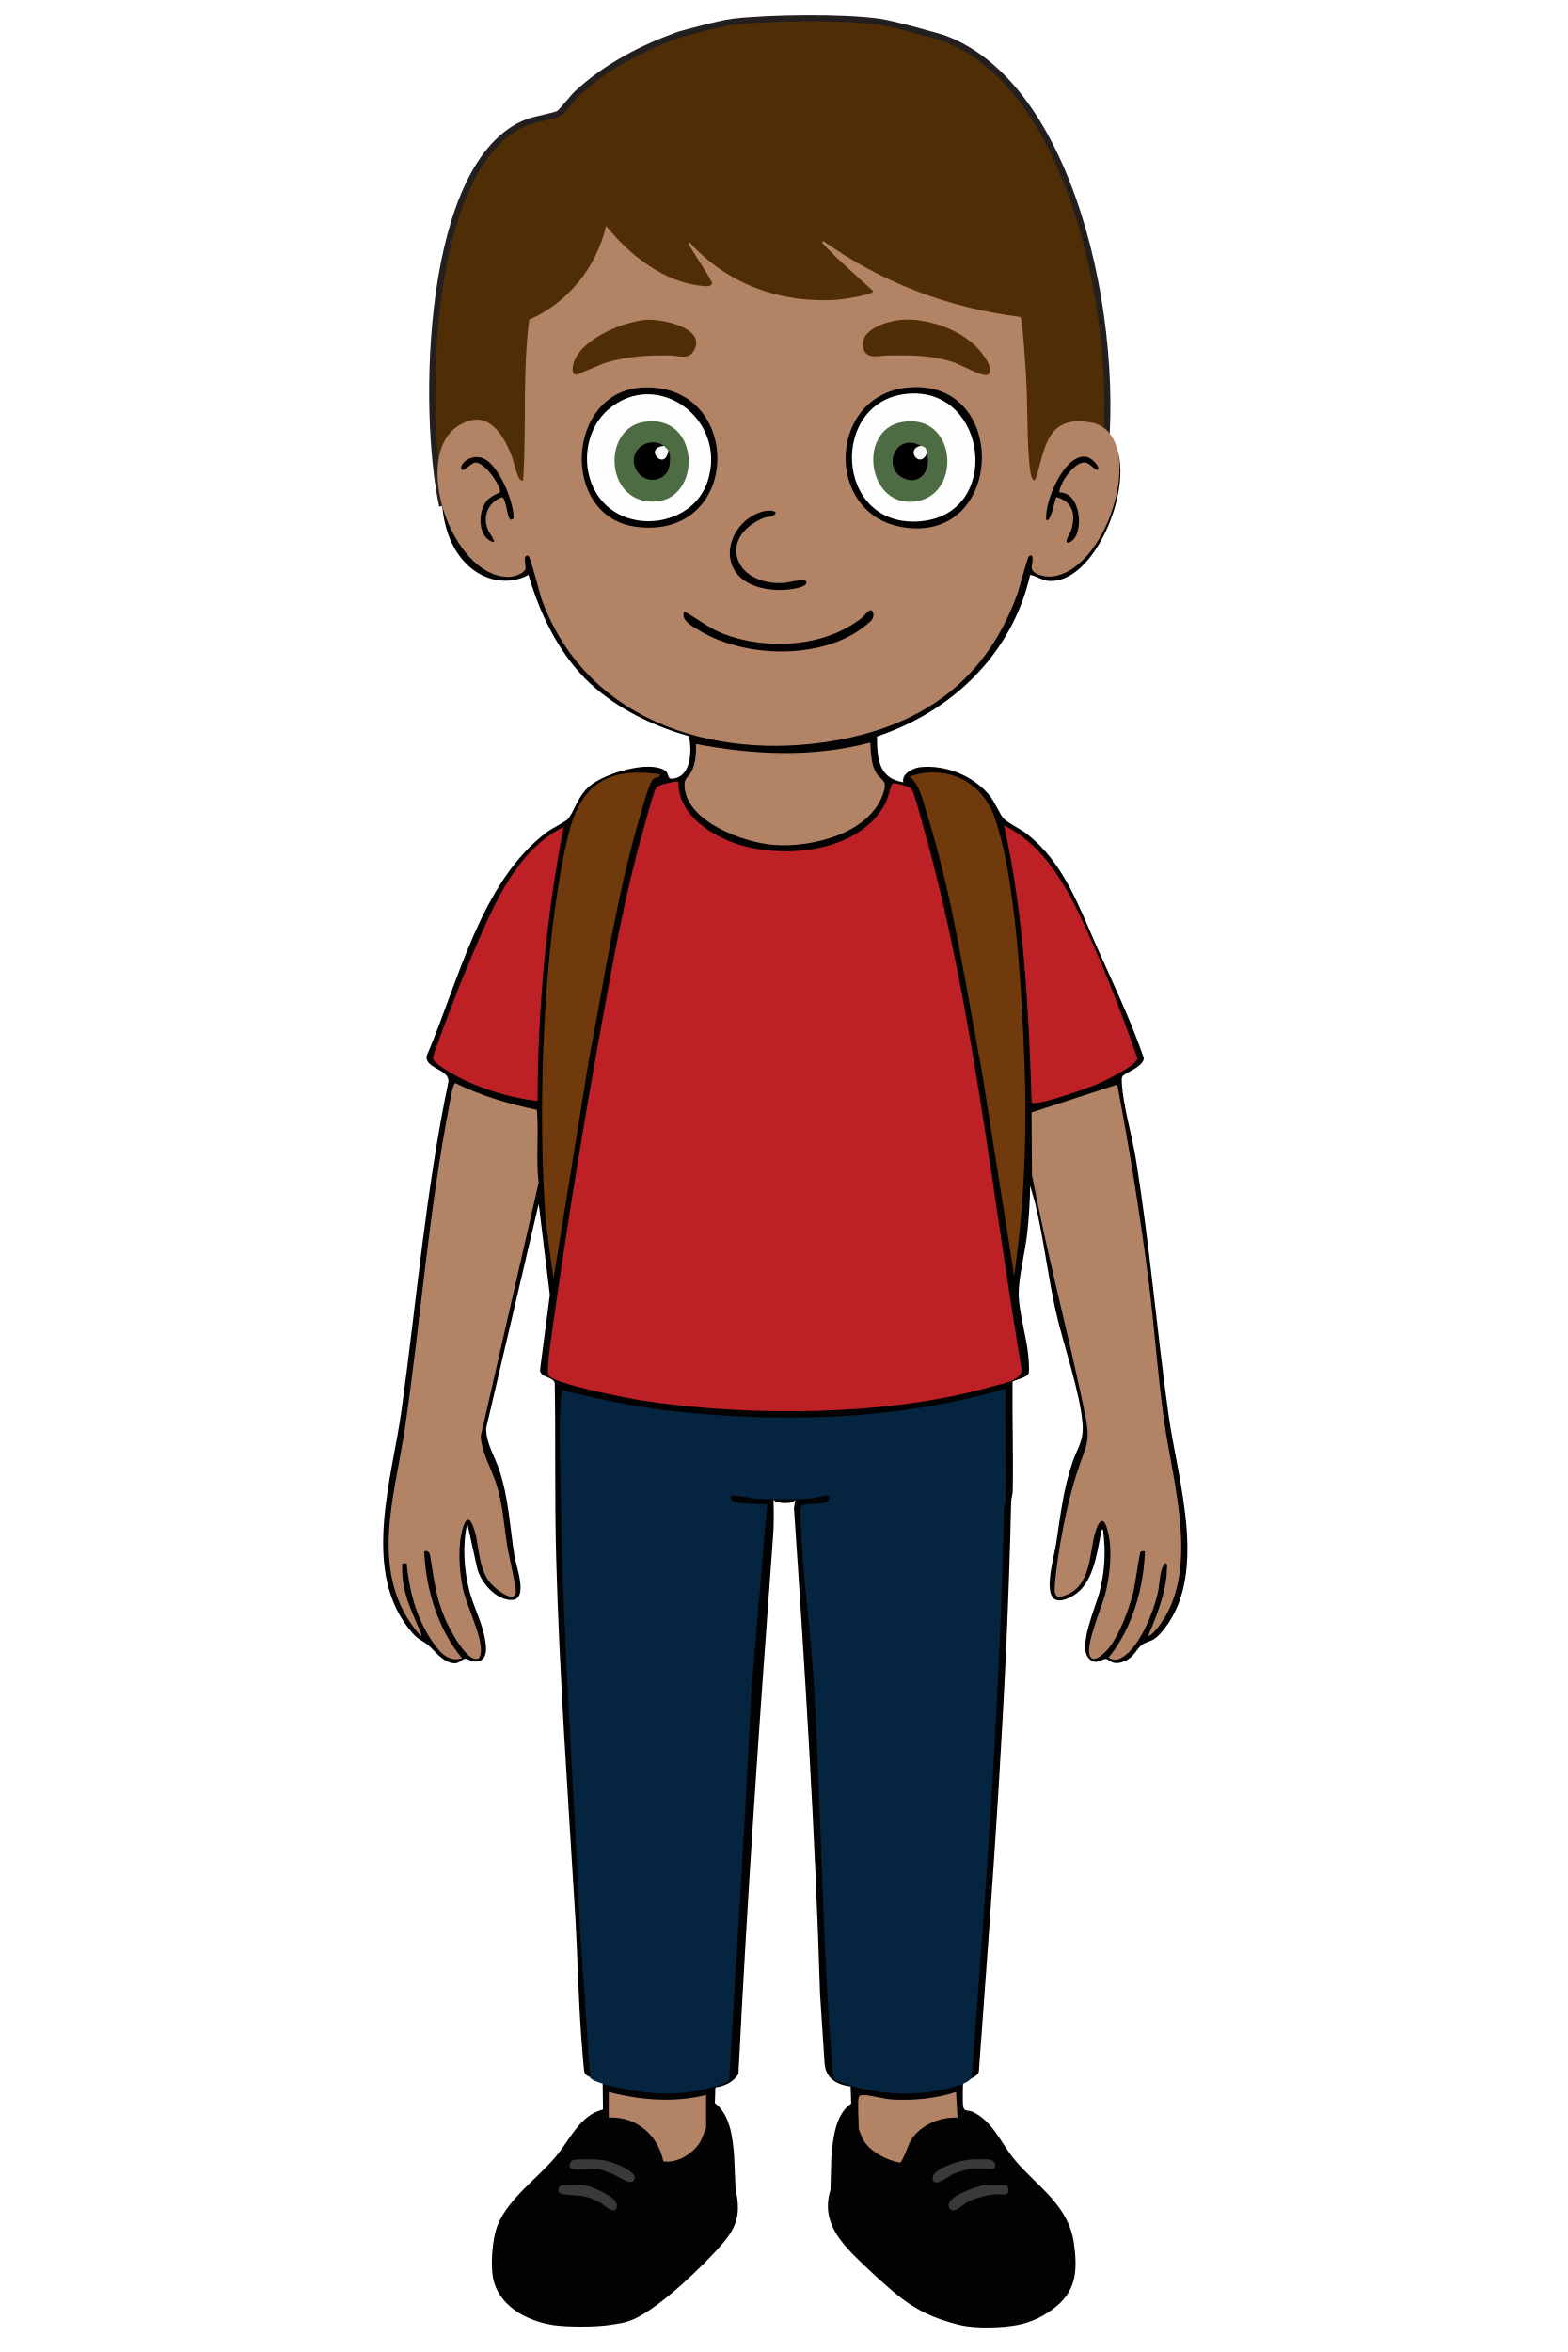
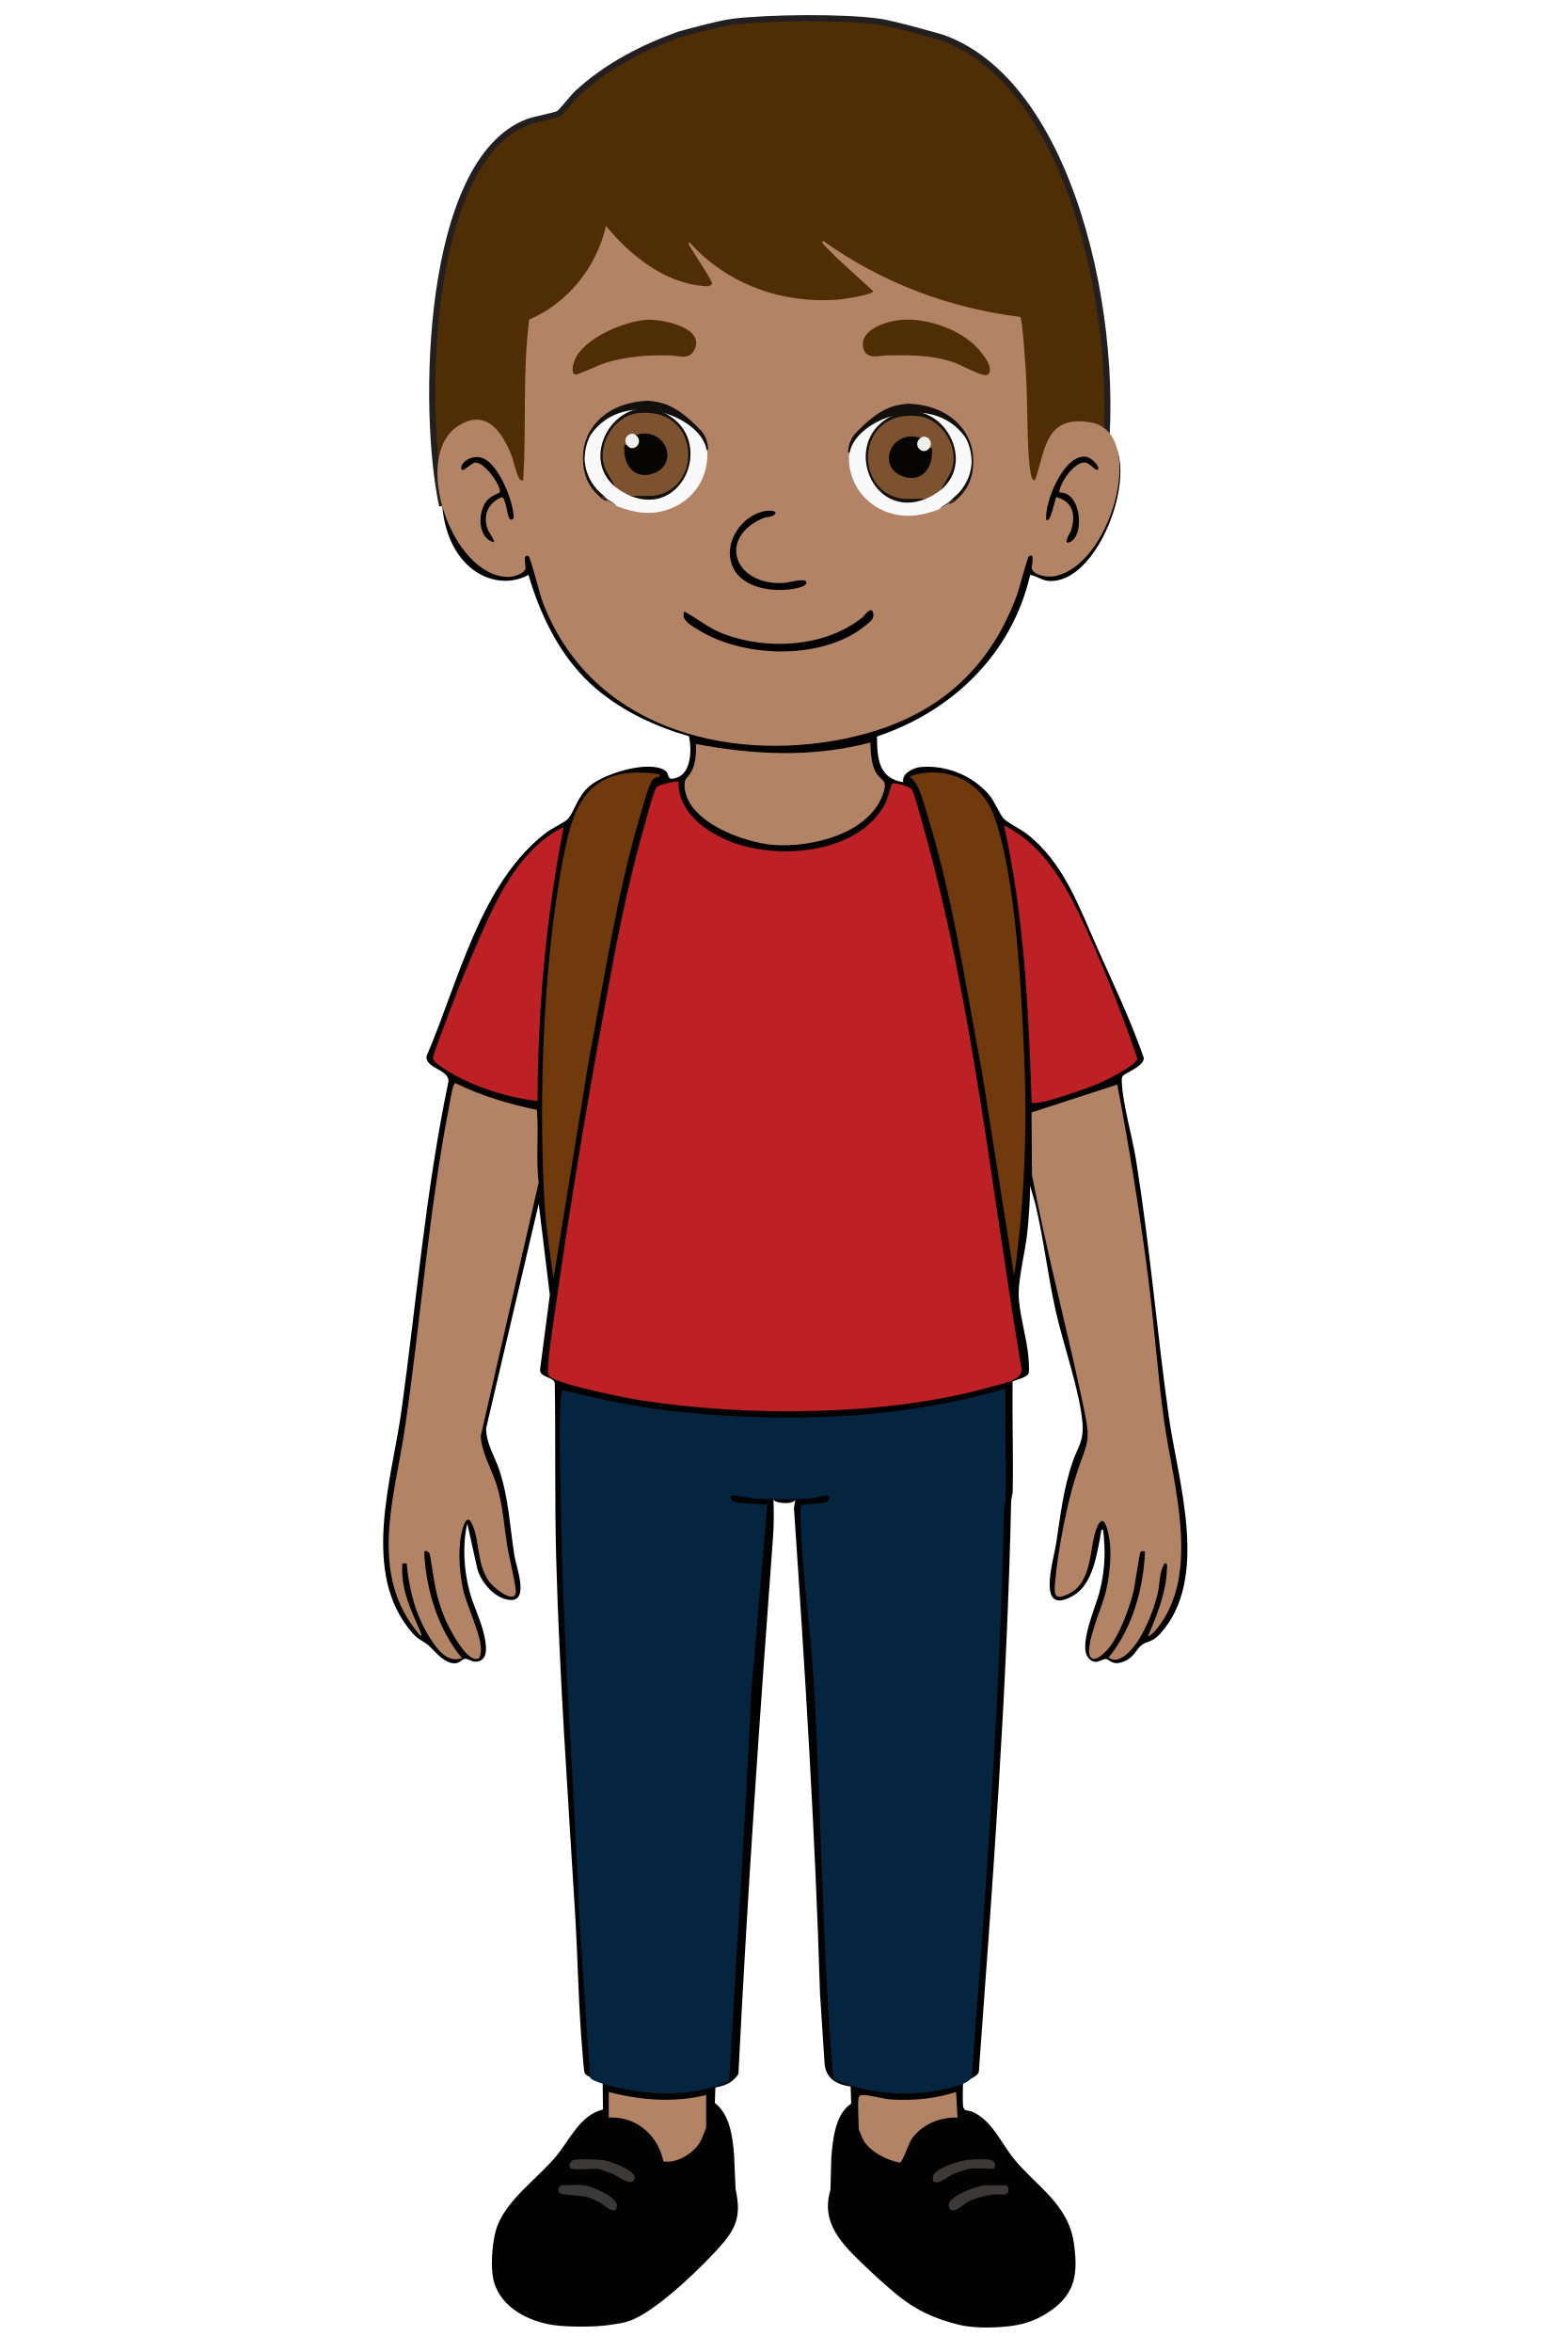
<svg xmlns="http://www.w3.org/2000/svg" id="Layer_1" version="1.1" viewBox="0 0 1024 1536">
  <defs>
    <style>
      .st0 {
        fill: #052440;
      }

+       .st1 {
+         stroke: #120f0d;
+       }
+ 
      .st1, .st2 {
+         fill: #120f0d;
+       }
+ 
+       .st1, .st3 {
+         stroke-miterlimit: 10;
+       }
+ 
+       .st4, .st3 {
        fill: #502e05;
      }

-       .st3 {
+       .st5 {
+         fill: #060504;
+       }
+ 
+       .st6 {
+         fill: #eeeeec;
+       }
+ 
+       .st7 {
        fill: #bd2025;
      }

-       .st4 {
+       .st8 {
+         fill: #f9f9f9;
+       }
+ 
+       .st9 {
        fill: #b38365;
      }

-       .st5 {
-         fill: #faf9f9;
+       .st10 {
+         fill: #7d532f;
      }

-       .st6 {
-         fill: #f8f7f7;
+       .st11 {
+         fill: #493e36;
      }

-       .st7 {
-         fill: #4e6c43;
-       }
- 
-       .st8 {
+       .st12 {
        fill: #3a3939;
      }

-       .st9 {
+       .st13 {
        fill: #3b3a39;
      }

-       .st10 {
-         fill: #010000;
-       }
- 
-       .st2 {
+       .st3 {
        stroke: #231f20;
-         stroke-miterlimit: 10;
        stroke-width: 4px;
      }

-       .st11 {
+       .st14 {
        fill: #713a0d;
      }

-       .st12 {
+       .st15 {
        fill: #3a3938;
      }

-       .st13 {
+       .st16 {
        fill: #020101;
      }

-       .st14 {
-         fill: #fefefe;
-       }
- 
-       .st15 {
+       .st17 {
        fill: #020203;
      }
    </style>
  </defs>
-   <path class="st2" d="M718.65,319.64c17.48-90.35-13.36-263.45-103.34-295.09,0,0-30.4-8.83-40.81-10.33-23.72-3.42-72.07-2.8-95.87,0-8.96,1.05-35.12,8.37-35.12,8.37-23.98,8.63-47.45,20.7-66.46,38.34-2.96,2.75-9.96,11.92-11.95,13.19-2.36,1.51-15.56,3.73-20.3,5.52-66.99,25.39-69.42,188.74-55.96,250.8" />
-   <path class="st15" d="M469.28,457.97c206.71,68.68,177.34-166.81,241.47-175.21,42.53-5.57,13.77,97.71-25.01,96.68-4.91-.13-8.32-3.2-12.85-4-11.98,52.21-51.5,89.35-100.07,105.53.14,15.17,1.35,27.29,17.18,29.85-1.2-5.7,6.66-9.39,10.97-9.84,16.23-1.69,33.63,5.03,44.77,17.66,3.81,4.32,7.46,13.64,10.04,16.13,3.06,2.95,11.07,6.77,15.11,9.94,23.86,18.67,33.67,46.88,45.83,74.24,10.84,24.4,21.54,46.52,30.36,71.79.61,5.62-12.56,10-13.81,12.12-.78,1.32-.55,2.92-.48,4.38.66,13.91,6.88,35.48,9.26,50.32,9.04,56.25,13.51,110.85,21.35,167.17,5.89,42.28,27.14,106.39-5.72,142.34-5.18,5.67-8.18,4.42-11.98,7.28-3.4,2.55-4.69,7.63-10.86,10.39-8.61,3.84-10.18-1.6-12.73-1.34-3.33.34-6.69,4.5-11.14-.64-6.78-7.82,4.62-33.14,7.11-42.67,3.61-13.8,4.3-26.99,2.38-41.16-1.38-.26-1.23,1.85-1.44,2.91-2.6,13.31-5.17,32.87-18.05,40.25-24.39,13.97-12.83-22.82-11.12-33.99,2.83-18.55,4.57-34.85,10.59-52.88,3.27-9.8,7.54-13.74,6.67-25.45-1.52-20.57-12.84-52.43-17.61-74.01-5.12-23.1-7.76-46.6-13.26-69.62l-3.34-11.74c-.16,10.25-.83,20.65-1.92,30.86-1.24,11.62-5.56,28.68-5.6,39.32-.05,12.24,5.45,29.27,6.44,42.17.22,2.82.5,7.01.19,9.71-.37,3.3-10.34,4.95-10.61,5.96-.28,23.81.57,47.68.1,71.49-.05,2.32-.98,4.46-1.03,6.78-2.69,124.29-11.98,248.3-21.11,372.34-1.12,3.97-9.53,5.75-10.13,6.73-.39.64-.42,13.3-.21,15.09.58,4.76,3.02,2.79,6.29,4.31,13.26,6.17,18.59,20.67,27.57,31.43,14.61,17.5,35.07,29.22,38.58,54.4,2.3,16.52,1.97,30.1-11.41,41.17-7.73,6.4-16.22,10.44-25.73,12.24-9.12,1.73-26.36,2.53-37.15,0-17.17-4.03-29.92-10.23-42.85-21.11-6.82-5.74-13.44-11.75-19.88-17.93-14.28-13.68-28.62-27.63-21.99-49.21l.53-20.86c1-12.12,2.51-28.53,13.01-35.51l-.38-11.2c-10.64-1.34-16.31-6.36-17.01-15.07l-2.96-45.26c-3.19-105.98-9.85-211.78-17.04-317.43l.93-5.56c-.92,3.26-12.81,3-14.29,0,.22,7.85.34,15.72-.24,23.57-8.68,117.14-16.86,234.26-22.66,351.61-3.04,4.83-8.06,7.75-15.05,8.78-.17,3.39-.29,6.78-.35,10.17,9.86,7.57,11.61,22.01,12.56,34.05l.97,22.1c3.28,15.37,1.68,23.89-8.76,35.98-12.42,14.4-40.9,41.66-57.77,49.06-5.44,2.39-9.42,2.82-16.33,3.83-9.27,1.36-27.25,1.33-36.2,0-15.3-2.28-33.27-10.65-38.55-27.47-3-9.55-1.45-29.39,2.49-38.55,7.33-17.06,25.75-29.88,37.5-43.75,9.45-11.14,15.7-27.22,31-31l-.19-17.4c-.78-2.39-10.13-2.99-11.78-6.5-.52-1.1-1.19-10.73-1.41-13.25-2.6-29.62-3-60.38-4.78-90.16-4.65-77.58-10.31-155.55-12.41-233.27-1.02-37.86-.28-75.88-.91-113.75-.8-4.39-9.73-3.53-9.61-8.79l6.38-48.88-7.26-59.47-34.34,146.54c-.05,9.97,5.64,18.39,8.65,27.44,6.01,18.11,6.91,37.15,9.79,55.66,1.13,7.3,10.24,30.59-3.35,29.03-9.46-1.09-17.96-10.93-20.76-19.9l-6.63-29.97c-3.32,13.94-2.17,30.43,1.42,44.16,2.5,9.55,7.43,18.89,9.52,28.43,1.2,5.44,3.47,15.93-4.04,17.48-3.82.78-5.97-1.83-8.37-1.73-1.96.09-3.35,2.89-6.62,2.92-6.48.06-11.58-6.14-15.76-10.3-4.64-4.61-7.46-4.31-11.89-9.34-34.35-38.97-13.46-100.38-7.21-145.76,9.95-72.22,15.75-143.14,30.64-214.57.42-8.04-15.13-8.29-14.33-16.5,21.04-48.77,35.09-113.62,78.71-146.41,3.16-2.38,11.62-6.46,13.38-8.29,4.46-4.63,6.23-14.84,14.53-21.81,9.81-8.23,38.28-16.88,48.96-10.21,3.83,2.39.41,7.25,7.77,4.88,9.63-3.11,9.98-18.39,8.07-27.12-21.78-6.23-42.95-16.14-60.49-30.88-22.23-18.68-36.17-46.51-44.33-74.48-20.86,11.46-52.47-2.38-56.35-45-1.97-21.64,26.77,32.64,41.39,14.15,1.44-1.82,22.99-17.31,23.25-16.93,33.68,50.46,42.24,105.87,115.8,130.31Z" />
-   <path class="st0" d="M544.98,1358.09c-.37-2.03-.98-4.11-1.15-6.18-6.93-84.51-7.26-170.01-12.37-254.71-2.07-34.27-7.43-70.31-8.57-104.23-.07-2.19-.49-8.93.92-9.94,1.17-.84,12.17-.83,15.3-1.86,2.76-.9,3.9-3.88,1.33-4.42-1.34-.28-9.64,1.82-12.25,1.95-10.43.52-23.86.59-34.26,0-2.63-.15-15.87-2.71-16.56-2.01-.51.51-.02,2.65.97,3.41,3.01,2.33,18.2,1.82,22.76,2.48l-10.44,123.45c-3.83,84.41-9.56,168.72-14.41,253.1-22.81,9.96-47.86,9.73-71.81,4.41-3.27-.73-18.16-4.12-19.01-6.86l-6.78-100.18c-3.79-93.55-11.19-186.81-12.39-280.27-.25-19.56-1.28-42.85,0-62.04.14-2.17.75-4.19,1.03-6.32,23.98,5.83,48,11.03,72.58,13.73,71.41,7.82,147.78,5.77,216.88-14.75-.36,24.08.5,48.24.05,72.33-.04,2.33-.98,4.48-1.03,6.8-2.58,123.64-11.68,247.23-21.08,370.6-1.49,3.8-11.23,6.21-14.95,7.13-24.5,6.1-51.48,4.19-74.77-5.64Z" />
-   <path class="st3" d="M443.19,510.49c-.46,20.16,18.37,33.06,34.63,39.37,30.7,11.91,83.57,7.91,100.65-25.58,1.43-2.81,3.68-12.01,4.19-12.4,1.62-1.25,11.52,1.75,12.84,3.57,1.85,2.56,6.37,20.08,7.63,24.55,32.2,113.8,44.34,236.89,64.09,353.64,1.29,8.01-13.64,10.21-19.75,11.97-67.42,19.36-159.3,19.7-228.34,8.97-8.86-1.38-57.46-10.65-60.92-16.54-1.7-2.9,3.56-36.49,4.44-42.63,8.92-62.63,19.2-125.51,30.52-187.72,7.53-41.37,15.21-84.43,26.76-124.73,1.64-5.73,6.52-25.11,8.94-28.84,1.16-1.79,13.63-4.35,14.31-3.62Z" />
-   <path class="st4" d="M345.68,208.71c-4.52,34.78-1.65,70.13-3.98,105.05-1.76.36-2.36-.85-3.05-2.24-1.84-3.74-3.11-10.77-5.05-15.43-6.46-15.51-16.83-29.1-34.32-17.93-30.72,19.63-4.58,97.93,32.46,98.62,3.28.06,10.04-1.74,11.43-5.03.74-1.75-2.23-9.74,1.85-8.81,1.44.33,7.51,24.97,9.01,29.04,30.59,82.74,119.74,106.26,197.48,90.48,54.28-11.02,93.2-40.2,112.96-94.42,1.34-3.67,6.55-23.86,7.54-24.64,4.21-3.33,1.87,6.28,1.87,6.97-.04,5.11,9.49,6.61,13.57,6.09,38.04-4.77,62.55-93.72,25.36-100.52-30.58-5.59-30.03,19.15-36.48,36.85-.97,1.2-.98,1.13-1.91-.01-1.36-1.65-2.15-10.43-2.36-13.29-1.31-17.93-.8-36.18-1.87-54.13-.28-4.71-2.24-37.28-3.77-38.39-46.35-5.74-90.31-22.28-128.69-49.6-1.54.98.31,2.17.95,2.95,1.98,2.44,4.63,4.45,6.63,6.9l25.17,23.07c-1.07,2.32-19.87,5.16-23.26,5.41-36.38,2.69-71.8-9.73-96.81-37.36-1.42.77.22,2.36.68,3.23,1.94,3.64,14.52,22.01,14.03,23.76-1.37,2.21-3.93,1.59-6.04,1.42-25.08-2.13-47.67-20.08-63.24-39.23-6.16,27.19-25.28,50.55-50.14,61.17Z" />
-   <path class="st4" d="M729.78,708.27c7.78,40.9,14.45,82.15,19.88,123.5,4.19,31.93,6.28,64.27,10.71,96.11,5.7,40.92,24.33,99.44-4.39,135.39-1.39,1.74-4.07,4.77-6.19,5.39,5.7-13.22,11.89-28.54,12.39-43.22.05-1.33.83-5.02-1.46-4.46-3.55,5.27-3.04,13.33-4.57,19.86-2.8,12.03-11.18,32.8-21.08,40.12-3.47,2.57-7.01,4.37-10.91,1.48,15.33-18.68,22.88-45.1,23.72-69.35-1.07.14-2.11-.56-2.93.58-.77,1.08-3.58,21.92-4.74,26.39-2.83,10.91-8.79,27.15-15.67,35.9-2.01,2.56-9.33,10.49-12.32,6.04-4.13-6.14,7.79-33.13,9.76-41.15,2.49-10.16,3.93-21.68,3.1-32.16-.33-4.13-3.11-22.6-8.06-12.32-6.02,12.5-2.3,36.94-19.44,44.77-8.71,3.98-9.17.56-8.43-7.76,1.8-20.4,7.7-51.61,14.1-70.96,7.58-22.92,9.56-19.87,4.12-45.53-10.55-49.83-23.73-99.3-33.28-149.44l-.3-40.95,55.98-18.22Z" />
-   <path class="st4" d="M313.03,1082.8c-7.57,4.94-20.31-20.8-22.53-26.08-6.29-14.97-6.93-25.73-9.64-41.16-.53-3.01-3.65-3.18-3.79-1.97,1.16,24.64,9.05,50.46,24.68,69.32-9.93,3.31-16.54-6.21-21.28-13.84-9.17-14.75-13.14-30.66-14.87-48.05l-2.77-.07c-1.24,17.15,5.64,30.39,11.95,45.16.7,1.65.86,3.11-1.05,1.09-33.7-39.54-15.76-89.9-9.12-135.38,10.23-69.97,15.37-140.52,28.89-210.06.46-2.35,2.16-14.23,3.94-14.42,16.91,8.35,35,13.65,53.25,17.49,1.34,15.72-.71,31.85,1.14,47.53l-37.82,165.49c.77,11.62,7.25,21.6,10.55,32.42,3.96,13,4.64,25.94,6.73,39.25.87,5.51,6.14,27.45,5.61,30.59-1.32,7.7-14.95-3.64-17.53-7.41-7.89-11.52-5.99-25.17-10.5-36.33-2.58-6.39-4.8-4.17-6.45,1.18-3.63,11.73-2.56,28.04-.04,39.97,2.43,11.53,12.38,30.48,11.74,40.96-.09,1.48-.55,2.97-1.09,4.32Z" />
-   <path class="st11" d="M430.85,505.58c.19,3.6-2.58.48-4.98,4.19s-6.06,17.37-7.62,22.59c-15.5,51.85-23.4,106.73-33.62,159.91l-23.07,142.79c-2.22-15.82-4.74-31.67-5.74-47.66-4.41-70.3-.81-171.02,14.74-239.55,7.94-34.97,25.06-47.15,60.29-42.28Z" />
-   <path class="st11" d="M662.45,833.09l-21.17-133.94c-10.58-55.31-18.77-113.11-35.52-166.79-2.58-8.27-4.94-20.05-11.64-25.31,22.68-7.73,46.33,2.02,55.07,25.55,14.49,39.01,18.23,118.14,19.95,161.29,1.85,46.32-.2,93.32-6.7,139.21Z" />
-   <path class="st3" d="M673.85,720c-1.96-60.67-4.91-121.73-18.02-180.98,31.31,15.62,46.34,50.81,59.96,81.95,10.02,22.92,18.94,46.53,27.15,70.22-.05,4.37-20.97,14.5-25.45,16.47-5.55,2.45-40.88,15.15-43.64,12.33Z" />
-   <path class="st3" d="M351.12,719.01c-19.29-2.13-42.45-9.35-59.15-19.87-2.29-1.45-9.02-5.46-9.15-8.12-.09-1.91,8.24-23.45,9.68-27.34,5.12-13.83,10.85-28.2,16.68-41.73,13.31-30.92,27.97-66.52,59.01-81.95-11.48,58.76-16.88,118.98-17.07,179.01Z" />
-   <path class="st4" d="M568.49,484.92c.35,6.55.45,14.35,3.95,20.01,3.16,5.1,7.27,4.14,4.8,12.18-8.45,27.56-47.55,36.54-71.86,34.68-18.76-1.44-55.65-14.36-58.16-37.14-.77-7.01,2.42-6.57,4.71-11.34,2.5-5.19,2.91-11.71,2.65-17.42,38,7.15,76.2,8.95,113.91-.98Z" />
-   <path class="st4" d="M560.9,1369.64c.23-.8,1.37-1.36,2.28-1.43,4.14-.28,13.96,2.57,19.09,2.89,13.82.86,29.06-.52,42.22-4.91l.96,16.73c-11.3-.46-23.72,4.49-30.22,14.42-1.88,2.87-5.48,14.41-7.42,14.99-8.47-1.46-19.75-7.17-24.09-15.11-.49-.9-2.81-6.54-2.81-6.92,0-4.39-.86-17.65,0-20.65Z" />
-   <path class="st4" d="M461.23,1368.16v21.15c0,.62-3.26,8.55-3.95,9.68-4.55,7.45-15.29,14.03-23.98,12.51-3.5-17.48-18.25-29.63-35.67-28.58v-16.72c20.67,5.39,42.69,7.14,63.6,1.97Z" />
-   <path class="st9" d="M373.42,1416.35c-2.39-.72-1.6-4.86,1.14-5.7s15.97-.44,19.49.05c4.09.57,21.46,6.61,20.51,11.9-1.12,6.23-11.11-1.54-14.11-2.8-1.52-.64-9.09-3.46-9.95-3.46-3.78,0-14.43.79-17.09,0Z" />
-   <path class="st12" d="M642.05,1427.17h15.19c1.23,0,2.38,4.13.52,5.46-1.59,1.14-6.66.15-9.05.46-4.78.61-12.01,2.55-16.32,4.73-2.86,1.44-10.59,9.62-12.55,3.46-2.16-6.79,17.43-13.09,22.21-14.1Z" />
-   <path class="st9" d="M633.51,1416.35c-2.04.27-8.71,2.54-10.9,3.46-2.79,1.17-11.67,8.73-13.23,3.8-2.3-7.25,18.27-12.68,23.2-13.15,3.22-.3,11.3-.55,14.2.01,4.32.84,3.76,5.87,1.93,5.87-4.64,0-10.82-.57-15.19,0Z" />
-   <path class="st8" d="M381.97,1427.17c4.77.67,22.11,7.83,20.97,13.83-1.22,6.43-8.34-1.21-10.96-2.56-2.28-1.18-6.38-3.06-8.76-3.71-4.52-1.25-14.46-.99-16.9-2.16-3.44-1.66-.63-5.4.46-5.4,4.58,0,10.92-.6,15.19,0Z" />
-   <path class="st1" d="M589.18,208.84c15.49-1.07,34.97,5.25,46.72,15.92,3.59,3.26,13.45,14.05,10.01,19.24-1.01,1.3-2.28,1.01-3.62.76-4.9-.92-15.27-7.05-21.81-8.94-14.35-4.14-26.36-3.84-41.1-3.72-4.28.04-13.07,2.85-15.2-3.83-4.2-13.18,15.84-18.8,25.01-19.43Z" />
-   <path class="st1" d="M423.07,208.82c9.17-.4,37.96,4.94,30.43,19.75-3.47,6.83-10.36,3.61-15.49,3.53-14.81-.24-27.76.48-42.06,4.7-3.51,1.04-18.64,7.95-19.69,7.86-3.59-.28-2.04-6.47-1.16-8.82,5.67-15.1,33.32-26.38,47.97-27.02Z" />
-   <path class="st13" d="M592.97,253.09c67.04-6.49,63.47,103.97-4.78,90.93-49.95-9.55-47.09-85.9,4.78-90.93Z" />
-   <path class="st13" d="M420.25,253.04c65.83-2.56,64.63,100.09-4.82,90.98-50.06-6.57-45.83-89.01,4.82-90.98Z" />
-   <path class="st13" d="M447,399.35c8.73,4.67,15.81,10.86,25.37,14.52,28.43,10.9,66.41,8.98,90.87-10.62,1.75-1.41,5.7-7.59,7.03-3.27,1.22,3.96-1.78,5.92-4.32,8.05-27.7,23.18-78.94,21.88-108.81,3.91-4.21-2.53-13.04-6.97-10.14-12.59Z" />
-   <path class="st13" d="M499.89,333.69c3.14-.55,9.35-.05,5.52,2.76-1.83,1.34-4.58.96-6.74,1.87-30.15,12.65-19.46,44.26,13.39,42.39,3-.17,14-3.6,14.66-.52.55,2.57-5.65,3.82-7.36,4.16-13.07,2.6-33.85.39-40.48-13.61-7.43-15.7,5.48-34.32,21.01-37.04Z" />
-   <path class="st13" d="M322.63,354.1c-10.59-2.5-10.87-19.43-4.72-27.02,2.63-3.25,8.16-5.08,8.46-5.51,1.85-2.7-9.74-20.54-16.35-19.42-1.84.31-7.42,5.73-8.26,4.74-2.91-3.42,6.82-12.04,15.52-6.73,9.11,5.56,18.37,27.44,18.2,38.23-1.03,1.34-1.88,1.43-2.86-.03-1.3-1.94-2.39-13.48-4.74-13.66-8.98,3.39-12.78,12.01-9.22,21.24.6,1.55,4.82,7.35,3.98,8.16Z" />
-   <path class="st13" d="M691.89,321.64c14.59-.71,16.61,28.16,7.01,32.35-5.3,2.31.37-6.43.63-7.22,3.34-10.39,1.53-19.03-9.51-22.17-.84.65-3.91,18.1-6.66,14.74-1.08-12.18,12.28-44.02,26.61-40.92,3.94.85,10.26,8.42,6.13,8.45-.41,0-4.76-4.35-6.87-4.75-6.98-1.31-16.91,12.75-17.34,19.52Z" />
-   <path class="st14" d="M594.9,257c50.31-2.31,59.31,77.89,7.28,83.33-57.92,6.06-61.26-80.85-7.28-83.33Z" />
-   <path class="st14" d="M394.16,328.19c-15.43-16.6-14.05-45.75,3.02-60.61,31.8-27.7,78.29,6.07,65.03,46.73-9.2,28.19-48.75,34.64-68.05,13.88Z" />
-   <path class="st7" d="M589.12,275.65c35.66-6.3,39.45,46.43,9.99,51.66-32.4,5.76-39.63-46.42-9.99-51.66Z" />
-   <path class="st7" d="M420.16,275.65c39.46-6.93,39.05,57.16,1.92,51.64-27.01-4.02-27.42-47.15-1.92-51.64Z" />
-   <path d="M601.71,291.16c-3.73,3.61-3.92,5.94-.58,6.97,1.44-1.16,2.9-1.85,4.38-2.05,3.11,11.72-5.6,21.85-16.48,15.6-12.52-7.18-4.05-29.33,12.69-20.52Z" />
-   <path class="st6" d="M601.71,291.16c.77.41,2.06.6,2.6,1.22.87,1.02.87,2.47,1.2,3.7-4.81,10.76-14.72-3.35-3.8-4.92Z" />
-   <path class="st10" d="M433.7,291.16l-.64,2.07c-7.7,1.02.28,9.36,1.47,1.48l2.02-.59c1.56,2.32,1.24,7.14.72,10.09-1.91,10.84-16.74,12.49-21.8,2.4-6.11-12.2,7.99-22.53,18.22-15.44Z" />
-   <path class="st5" d="M433.7,291.16c.17.12,2.73,2.78,2.85,2.95-1.88,14.43-16.87-1.46-2.85-2.95Z" />
+   <path class="st3" d="M718.65,319.64c17.48-90.35-13.36-263.45-103.34-295.09,0,0-30.4-8.83-40.81-10.33-23.72-3.42-72.07-2.8-95.87,0-8.96,1.05-35.12,8.37-35.12,8.37-23.98,8.63-47.45,20.7-66.46,38.34-2.96,2.75-9.96,11.92-11.95,13.19-2.36,1.51-15.56,3.73-20.3,5.52-66.99,25.39-69.42,188.74-55.96,250.8" />
+   <path class="st17" d="M469.28,457.97c206.71,68.68,177.34-166.81,241.47-175.21,42.53-5.57,13.77,97.71-25.01,96.68-4.91-.13-8.32-3.2-12.85-4-11.98,52.21-51.5,89.35-100.07,105.53.14,15.17,1.35,27.29,17.18,29.85-1.2-5.7,6.66-9.39,10.97-9.84,16.23-1.69,33.63,5.03,44.77,17.66,3.81,4.32,7.46,13.64,10.04,16.13,3.06,2.95,11.07,6.77,15.11,9.94,23.86,18.67,33.67,46.88,45.83,74.24,10.84,24.4,21.54,46.52,30.36,71.79.61,5.62-12.56,10-13.81,12.12-.78,1.32-.55,2.92-.48,4.38.66,13.91,6.88,35.48,9.26,50.32,9.04,56.25,13.51,110.85,21.35,167.17,5.89,42.28,27.14,106.39-5.72,142.34-5.18,5.67-8.18,4.42-11.98,7.28-3.4,2.55-4.69,7.63-10.86,10.39-8.61,3.84-10.18-1.6-12.73-1.34-3.33.34-6.69,4.5-11.14-.64-6.78-7.82,4.62-33.14,7.11-42.67,3.61-13.8,4.3-26.99,2.38-41.16-1.38-.26-1.23,1.85-1.44,2.91-2.6,13.31-5.17,32.87-18.05,40.25-24.39,13.97-12.83-22.82-11.12-33.99,2.83-18.55,4.57-34.85,10.59-52.88,3.27-9.8,7.54-13.74,6.67-25.45-1.52-20.57-12.84-52.43-17.61-74.01-5.12-23.1-7.76-46.6-13.26-69.62l-3.34-11.74c-.16,10.25-.83,20.65-1.92,30.86-1.24,11.62-5.56,28.68-5.6,39.32-.05,12.24,5.45,29.27,6.44,42.17.22,2.82.5,7.01.19,9.71-.37,3.3-10.34,4.95-10.61,5.96-.28,23.81.57,47.68.1,71.49-.05,2.32-.98,4.46-1.03,6.78-2.69,124.29-11.98,248.3-21.11,372.34-1.12,3.97-9.53,5.75-10.13,6.73-.39.64-.42,13.3-.21,15.09.58,4.76,3.02,2.79,6.29,4.31,13.26,6.17,18.59,20.67,27.57,31.43,14.61,17.5,35.07,29.22,38.58,54.4,2.3,16.52,1.97,30.1-11.41,41.17-7.73,6.4-16.22,10.44-25.73,12.24-9.12,1.73-26.36,2.53-37.15,0-17.17-4.03-29.92-10.23-42.85-21.11-6.82-5.74-13.44-11.75-19.88-17.93-14.28-13.68-28.62-27.63-21.99-49.21l.53-20.86c1-12.12,2.51-28.53,13.01-35.51l-.38-11.2c-10.64-1.34-16.31-6.36-17.01-15.07l-2.96-45.26c-3.19-105.98-9.85-211.78-17.04-317.43l.93-5.56c-.92,3.26-12.81,3-14.29,0,.22,7.85.34,15.72-.24,23.57-8.68,117.14-16.86,234.26-22.66,351.61-3.04,4.83-8.06,7.75-15.05,8.78-.17,3.39-.29,6.78-.35,10.17,9.86,7.57,11.61,22.01,12.56,34.05l.97,22.1c3.28,15.37,1.68,23.89-8.76,35.98-12.42,14.4-40.9,41.66-57.77,49.06-5.44,2.39-9.42,2.82-16.33,3.83-9.27,1.36-27.25,1.33-36.2,0-15.3-2.28-33.27-10.65-38.55-27.47-3-9.55-1.45-29.39,2.49-38.55,7.33-17.06,25.75-29.88,37.5-43.75,9.45-11.14,15.7-27.22,31-31l-.19-17.4c-.78-2.39-10.13-2.99-11.78-6.5-.52-1.1-1.19-10.73-1.41-13.25-2.6-29.62-3-60.38-4.78-90.16-4.65-77.58-10.31-155.55-12.41-233.27-1.02-37.86-.28-75.88-.91-113.75-.8-4.39-9.73-3.53-9.61-8.79l6.38-48.88-7.26-59.47-34.34,146.54c-.05,9.97,5.64,18.39,8.65,27.44,6.01,18.11,6.91,37.15,9.79,55.66,1.13,7.3,10.24,30.59-3.35,29.03-9.46-1.09-17.96-10.93-20.76-19.9l-6.63-29.97c-3.32,13.94-2.17,30.43,1.42,44.16,2.5,9.55,7.43,18.89,9.52,28.43,1.2,5.44,3.47,15.93-4.04,17.48-3.82.78-5.97-1.83-8.37-1.73-1.96.09-3.35,2.89-6.62,2.92-6.48.06-11.58-6.14-15.76-10.3-4.64-4.61-7.46-4.31-11.89-9.34-34.35-38.97-13.46-100.38-7.21-145.76,9.95-72.22,15.75-143.14,30.64-214.57.42-8.04-15.13-8.29-14.33-16.5,21.04-48.77,35.09-113.62,78.71-146.41,3.16-2.38,11.62-6.46,13.38-8.29,4.46-4.63,6.23-14.84,14.53-21.81,9.81-8.23,38.28-16.88,48.96-10.21,3.83,2.39.41,7.25,7.77,4.88,9.63-3.11,9.98-18.39,8.07-27.12-21.78-6.23-42.95-16.14-60.49-30.88-22.23-18.68-36.17-46.51-44.33-74.48-20.86,11.46-52.47-2.38-56.35-45-1.97-21.64,26.77,32.64,41.39,14.15,1.44-1.82,22.99-17.31,23.25-16.93,33.68,50.46,42.24,105.87,115.8,130.31h-.01Z" />
+   <path class="st0" d="M544.98,1358.09c-.37-2.03-.98-4.11-1.15-6.18-6.93-84.51-7.26-170.01-12.37-254.71-2.07-34.27-7.43-70.31-8.57-104.23-.07-2.19-.49-8.93.92-9.94,1.17-.84,12.17-.83,15.3-1.86,2.76-.9,3.9-3.88,1.33-4.42-1.34-.28-9.64,1.82-12.25,1.95-10.43.52-23.86.59-34.26,0-2.63-.15-15.87-2.71-16.56-2.01-.51.51-.02,2.65.97,3.41,3.01,2.33,18.2,1.82,22.76,2.48l-10.44,123.45c-3.83,84.41-9.56,168.72-14.41,253.1-22.81,9.96-47.86,9.73-71.81,4.41-3.27-.73-18.16-4.12-19.01-6.86l-6.78-100.18c-3.79-93.55-11.19-186.81-12.39-280.27-.25-19.56-1.28-42.85,0-62.04.14-2.17.75-4.19,1.03-6.32,23.98,5.83,48,11.03,72.58,13.73,71.41,7.82,147.78,5.77,216.88-14.75-.36,24.08.5,48.24.05,72.33-.04,2.33-.98,4.48-1.03,6.8-2.58,123.64-11.68,247.23-21.08,370.6-1.49,3.8-11.23,6.21-14.95,7.13-24.5,6.1-51.48,4.19-74.77-5.64v.02Z" />
+   <path class="st7" d="M443.19,510.49c-.46,20.16,18.37,33.06,34.63,39.37,30.7,11.91,83.57,7.91,100.65-25.58,1.43-2.81,3.68-12.01,4.19-12.4,1.62-1.25,11.52,1.75,12.84,3.57,1.85,2.56,6.37,20.08,7.63,24.55,32.2,113.8,44.34,236.89,64.09,353.64,1.29,8.01-13.64,10.21-19.75,11.97-67.42,19.36-159.3,19.7-228.34,8.97-8.86-1.38-57.46-10.65-60.92-16.54-1.7-2.9,3.56-36.49,4.44-42.63,8.92-62.63,19.2-125.51,30.52-187.72,7.53-41.37,15.21-84.43,26.76-124.73,1.64-5.73,6.52-25.11,8.94-28.84,1.16-1.79,13.63-4.35,14.31-3.62h0Z" />
+   <path class="st9" d="M345.68,208.71c-4.52,34.78-1.65,70.13-3.98,105.05-1.76.36-2.36-.85-3.05-2.24-1.84-3.74-3.11-10.77-5.05-15.43-6.46-15.51-16.83-29.1-34.32-17.93-30.72,19.63-4.58,97.93,32.46,98.62,3.28.06,10.04-1.74,11.43-5.03.74-1.75-2.23-9.74,1.85-8.81,1.44.33,7.51,24.97,9.01,29.04,30.59,82.74,119.74,106.26,197.48,90.48,54.28-11.02,93.2-40.2,112.96-94.42,1.34-3.67,6.55-23.86,7.54-24.64,4.21-3.33,1.87,6.28,1.87,6.97-.04,5.11,9.49,6.61,13.57,6.09,38.04-4.77,62.55-93.72,25.36-100.52-30.58-5.59-30.03,19.15-36.48,36.85-.97,1.2-.98,1.13-1.91-.01-1.36-1.65-2.15-10.43-2.36-13.29-1.31-17.93-.8-36.18-1.87-54.13-.28-4.71-2.24-37.28-3.77-38.39-46.35-5.74-90.31-22.28-128.69-49.6-1.54.98.31,2.17.95,2.95,1.98,2.44,4.63,4.45,6.63,6.9l25.17,23.07c-1.07,2.32-19.87,5.16-23.26,5.41-36.38,2.69-71.8-9.73-96.81-37.36-1.42.77.22,2.36.68,3.23,1.94,3.64,14.52,22.01,14.03,23.76-1.37,2.21-3.93,1.59-6.04,1.42-25.08-2.13-47.67-20.08-63.24-39.23-6.16,27.19-25.28,50.55-50.14,61.17l-.02.02Z" />
+   <path class="st9" d="M729.78,708.27c7.78,40.9,14.45,82.15,19.88,123.5,4.19,31.93,6.28,64.27,10.71,96.11,5.7,40.92,24.33,99.44-4.39,135.39-1.39,1.74-4.07,4.77-6.19,5.39,5.7-13.22,11.89-28.54,12.39-43.22.05-1.33.83-5.02-1.46-4.46-3.55,5.27-3.04,13.33-4.57,19.86-2.8,12.03-11.18,32.8-21.08,40.12-3.47,2.57-7.01,4.37-10.91,1.48,15.33-18.68,22.88-45.1,23.72-69.35-1.07.14-2.11-.56-2.93.58-.77,1.08-3.58,21.92-4.74,26.39-2.83,10.91-8.79,27.15-15.67,35.9-2.01,2.56-9.33,10.49-12.32,6.04-4.13-6.14,7.79-33.13,9.76-41.15,2.49-10.16,3.93-21.68,3.1-32.16-.33-4.13-3.11-22.6-8.06-12.32-6.02,12.5-2.3,36.94-19.44,44.77-8.71,3.98-9.17.56-8.43-7.76,1.8-20.4,7.7-51.61,14.1-70.96,7.58-22.92,9.56-19.87,4.12-45.53-10.55-49.83-23.73-99.3-33.28-149.44l-.3-40.95,55.98-18.22h.01Z" />
+   <path class="st9" d="M313.03,1082.8c-7.57,4.94-20.31-20.8-22.53-26.08-6.29-14.97-6.93-25.73-9.64-41.16-.53-3.01-3.65-3.18-3.79-1.97,1.16,24.64,9.05,50.46,24.68,69.32-9.93,3.31-16.54-6.21-21.28-13.84-9.17-14.75-13.14-30.66-14.87-48.05l-2.77-.07c-1.24,17.15,5.64,30.39,11.95,45.16.7,1.65.86,3.11-1.05,1.09-33.7-39.54-15.76-89.9-9.12-135.38,10.23-69.97,15.37-140.52,28.89-210.06.46-2.35,2.16-14.23,3.94-14.42,16.91,8.35,35,13.65,53.25,17.49,1.34,15.72-.71,31.85,1.14,47.53l-37.82,165.49c.77,11.62,7.25,21.6,10.55,32.42,3.96,13,4.64,25.94,6.73,39.25.87,5.51,6.14,27.45,5.61,30.59-1.32,7.7-14.95-3.64-17.53-7.41-7.89-11.52-5.99-25.17-10.5-36.33-2.58-6.39-4.8-4.17-6.45,1.18-3.63,11.73-2.56,28.04-.04,39.97,2.43,11.53,12.38,30.48,11.74,40.96-.09,1.48-.55,2.97-1.09,4.32h0Z" />
+   <path class="st14" d="M430.85,505.58c.19,3.6-2.58.48-4.98,4.19s-6.06,17.37-7.62,22.59c-15.5,51.85-23.4,106.73-33.62,159.91l-23.07,142.79c-2.22-15.82-4.74-31.67-5.74-47.66-4.41-70.3-.81-171.02,14.74-239.55,7.94-34.97,25.06-47.15,60.29-42.28h0Z" />
+   <path class="st14" d="M662.45,833.09l-21.17-133.94c-10.58-55.31-18.77-113.11-35.52-166.79-2.58-8.27-4.94-20.05-11.64-25.31,22.68-7.73,46.33,2.02,55.07,25.55,14.49,39.01,18.23,118.14,19.95,161.29,1.85,46.32-.2,93.32-6.7,139.21h.01Z" />
+   <path class="st7" d="M673.85,720c-1.96-60.67-4.91-121.73-18.02-180.98,31.31,15.62,46.34,50.81,59.96,81.95,10.02,22.92,18.94,46.53,27.15,70.22-.05,4.37-20.97,14.5-25.45,16.47-5.55,2.45-40.88,15.15-43.64,12.33h0Z" />
+   <path class="st7" d="M351.12,719.01c-19.29-2.13-42.45-9.35-59.15-19.87-2.29-1.45-9.02-5.46-9.15-8.12-.09-1.91,8.24-23.45,9.68-27.34,5.12-13.83,10.85-28.2,16.68-41.73,13.31-30.92,27.97-66.52,59.01-81.95-11.48,58.76-16.88,118.98-17.07,179.01Z" />
+   <path class="st9" d="M568.49,484.92c.35,6.55.45,14.35,3.95,20.01,3.16,5.1,7.27,4.14,4.8,12.18-8.45,27.56-47.55,36.54-71.86,34.68-18.76-1.44-55.65-14.36-58.16-37.14-.77-7.01,2.42-6.57,4.71-11.34,2.5-5.19,2.91-11.71,2.65-17.42,38,7.15,76.2,8.95,113.91-.98h0Z" />
+   <path class="st9" d="M560.9,1369.64c.23-.8,1.37-1.36,2.28-1.43,4.14-.28,13.96,2.57,19.09,2.89,13.82.86,29.06-.52,42.22-4.91l.96,16.73c-11.3-.46-23.72,4.49-30.22,14.42-1.88,2.87-5.48,14.41-7.42,14.99-8.47-1.46-19.75-7.17-24.09-15.11-.49-.9-2.81-6.54-2.81-6.92,0-4.39-.86-17.65,0-20.65h-.01Z" />
+   <path class="st9" d="M461.23,1368.16v21.15c0,.62-3.26,8.55-3.95,9.68-4.55,7.45-15.29,14.03-23.98,12.51-3.5-17.48-18.25-29.63-35.67-28.58v-16.72c20.67,5.39,42.69,7.14,63.6,1.97h0Z" />
+   <path class="st13" d="M373.42,1416.35c-2.39-.72-1.6-4.86,1.14-5.7s15.97-.44,19.49.05c4.09.57,21.46,6.61,20.51,11.9-1.12,6.23-11.11-1.54-14.11-2.8-1.52-.64-9.09-3.46-9.95-3.46-3.78,0-14.43.79-17.09,0h0Z" />
+   <path class="st15" d="M642.05,1427.17h15.19c1.23,0,2.38,4.13.52,5.46-1.59,1.14-6.66.15-9.05.46-4.78.61-12.01,2.55-16.32,4.73-2.86,1.44-10.59,9.62-12.55,3.46-2.16-6.79,17.43-13.09,22.21-14.1h0Z" />
+   <path class="st13" d="M633.51,1416.35c-2.04.27-8.71,2.54-10.9,3.46-2.79,1.17-11.67,8.73-13.23,3.8-2.3-7.25,18.27-12.68,23.2-13.15,3.22-.3,11.3-.55,14.2.01,4.32.84,3.76,5.87,1.93,5.87-4.64,0-10.82-.57-15.19,0h-.01Z" />
+   <path class="st12" d="M381.97,1427.17c4.77.67,22.11,7.83,20.97,13.83-1.22,6.43-8.34-1.21-10.96-2.56-2.28-1.18-6.38-3.06-8.76-3.71-4.52-1.25-14.46-.99-16.9-2.16-3.44-1.66-.63-5.4.46-5.4,4.58,0,10.92-.6,15.19,0h0Z" />
+   <path class="st4" d="M589.18,208.84c15.49-1.07,34.97,5.25,46.72,15.92,3.59,3.26,13.45,14.05,10.01,19.24-1.01,1.3-2.28,1.01-3.62.76-4.9-.92-15.27-7.05-21.81-8.94-14.35-4.14-26.36-3.84-41.1-3.72-4.28.04-13.07,2.85-15.2-3.83-4.2-13.18,15.84-18.8,25.01-19.43h-.01Z" />
+   <path class="st4" d="M423.07,208.82c9.17-.4,37.96,4.94,30.43,19.75-3.47,6.83-10.36,3.61-15.49,3.53-14.81-.24-27.76.48-42.06,4.7-3.51,1.04-18.64,7.95-19.69,7.86-3.59-.28-2.04-6.47-1.16-8.82,5.67-15.1,33.32-26.38,47.97-27.02h0Z" />
+   <path class="st16" d="M447,399.35c8.73,4.67,15.81,10.86,25.37,14.52,28.43,10.9,66.41,8.98,90.87-10.62,1.75-1.41,5.7-7.59,7.03-3.27,1.22,3.96-1.78,5.92-4.32,8.05-27.7,23.18-78.94,21.88-108.81,3.91-4.21-2.53-13.04-6.97-10.14-12.59Z" />
+   <path class="st16" d="M499.89,333.69c3.14-.55,9.35-.05,5.52,2.76-1.83,1.34-4.58.96-6.74,1.87-30.15,12.65-19.46,44.26,13.39,42.39,3-.17,14-3.6,14.66-.52.55,2.57-5.65,3.82-7.36,4.16-13.07,2.6-33.85.39-40.48-13.61-7.43-15.7,5.48-34.32,21.01-37.04h0Z" />
+   <path class="st16" d="M322.63,354.1c-10.59-2.5-10.87-19.43-4.72-27.02,2.63-3.25,8.16-5.08,8.46-5.51,1.85-2.7-9.74-20.54-16.35-19.42-1.84.31-7.42,5.73-8.26,4.74-2.91-3.42,6.82-12.04,15.52-6.73,9.11,5.56,18.37,27.44,18.2,38.23-1.03,1.34-1.88,1.43-2.86-.03-1.3-1.94-2.39-13.48-4.74-13.66-8.98,3.39-12.78,12.01-9.22,21.24.6,1.55,4.82,7.35,3.98,8.16h-.01Z" />
+   <path class="st16" d="M691.89,321.64c14.59-.71,16.61,28.16,7.01,32.35-5.3,2.31.37-6.43.63-7.22,3.34-10.39,1.53-19.03-9.51-22.17-.84.65-3.91,18.1-6.66,14.74-1.08-12.18,12.28-44.02,26.61-40.92,3.94.85,10.26,8.42,6.13,8.45-.41,0-4.76-4.35-6.87-4.75-6.98-1.31-16.91,12.75-17.34,19.52h0Z" />
+   <g>
+     <path class="st8" d="M622.74,325.8c-2.18,2.64-5.19,4.86-9.03,6.67-12.01,4.64-23.75,6.4-36.13,1.23-17.03-7.13-26-24.71-22.2-42.84,15.16-27.93,58.34-30.59,74.13-9.01,8.72,15.1,7.55,33.51-6.78,43.96h.02,0Z" />
+     <path class="st1" d="M620.4,328.2c-1.15,1.1,3.29-.88,4.04-2.35,16.22-13.59,10.37-35.11,6.25-40.87-21.82-30.48-72.29-12.19-76.2,10.63,0-3.13.9-7.63,3.91-11.51,16.35-17.56,25.69-19.1,34.73-19.98,42.88,1.51,53.42,42.77,29.61,61.68l-2.34,2.38h0Z" />
+     <path class="st11" d="M613.71,332.46c2.08-2.63,6.75-4.51,9.03-6.67l.82.84h0" />
+     <path class="st10" d="M614.53,319.97c-2.67,2.16-6.67,4.52-9.86,5.83-12.38,2.66-24.25,1.81-32.55-9.14-9.97-13.16-7.17-33.74,7.35-42.26,30.26-17.8,59.16,21.32,35.06,45.58Z" />
+     <path class="st2" d="M614.53,319.97l6.16-10.82c7.2-15.08-4.48-35.43-20.63-37.37-41.55-4.95-43.01,50.55-9.77,53.99h14.37c-34.87,14.22-54.97-36.32-23.55-53.42,31.03-16.89,58.57,27.2,33.41,47.59h0v.02Z" />
+     <path class="st5" d="M601.38,285.84c-1.23,6.01-.55,7.78,5.74,6.67,2.45-.47,1.63,1.28,1.65,2.87.18,12.06-8.41,20.22-20.02,15.32-13.22-5.59-9.38-23.09,4.19-25.49,3.84-.67,5.52.34,8.43.63h.02Z" />
+     <path class="st6" d="M607.14,292.51c-4.17,5.85-11.9-1.92-5.74-6.67.26,0,1.37-.91,2.67-.69,3.44.61,5.19,4.39,3.07,7.34h0v.02Z" />
+   </g>
+   <g>
+     <path class="st8" d="M393.81,323.88c-14.34-10.44-15.51-28.86-6.78-43.96,15.8-21.58,58.97-18.92,74.13,9.01,3.8,18.13-5.18,35.71-22.2,42.84-12.38,5.18-24.12,3.41-36.13-1.23-3.84-1.81-6.86-4.02-9.03-6.67h.02Z" />
+     <path class="st1" d="M393.79,323.88c-23.81-18.9-13.28-60.16,29.61-61.68,9.03.89,18.36,2.44,34.73,19.98,3.02,3.89,3.91,8.4,3.91,11.51-3.91-22.83-54.38-41.13-76.2-10.63-4.11,5.73-9.97,27.26,6.25,40.87.75,1.47,5.19,3.44,4.04,2.35l-2.34-2.38h0Z" />
+     <path class="st11" d="M392.97,324.72h0l.82-.84c2.29,2.16,6.95,4.04,9.03,6.67" />
+     <path class="st10" d="M437.06,272.47c14.52,8.53,17.32,29.1,7.35,42.26-8.3,10.95-20.17,11.8-32.55,9.14-3.18-1.3-7.19-3.67-9.86-5.83-24.1-24.26,4.79-63.38,35.06-45.58Z" />
+     <path class="st2" d="M402,318.03c-25.16-20.39,2.38-64.47,33.41-47.59,31.42,17.09,11.32,67.64-23.55,53.42h14.37c33.25-3.44,31.78-58.94-9.77-53.99-16.15,1.94-27.83,22.29-20.63,37.37l6.16,10.82h0v-.02Z" />
+     <path class="st5" d="M415.17,283.92c2.91-.3,4.59-1.3,8.43-.63,13.57,2.4,17.41,19.9,4.19,25.49-11.61,4.9-20.21-3.26-20.02-15.32.02-1.58-.8-3.33,1.65-2.87,6.29,1.12,6.97-.65,5.74-6.67h.02Z" />
+     <path class="st6" d="M409.39,290.57c-2.12-2.94-.37-6.72,3.07-7.34,1.3-.22,2.41.71,2.67.69,6.16,4.75-1.57,12.51-5.74,6.67h0v-.02Z" />
+   </g>
</svg>
